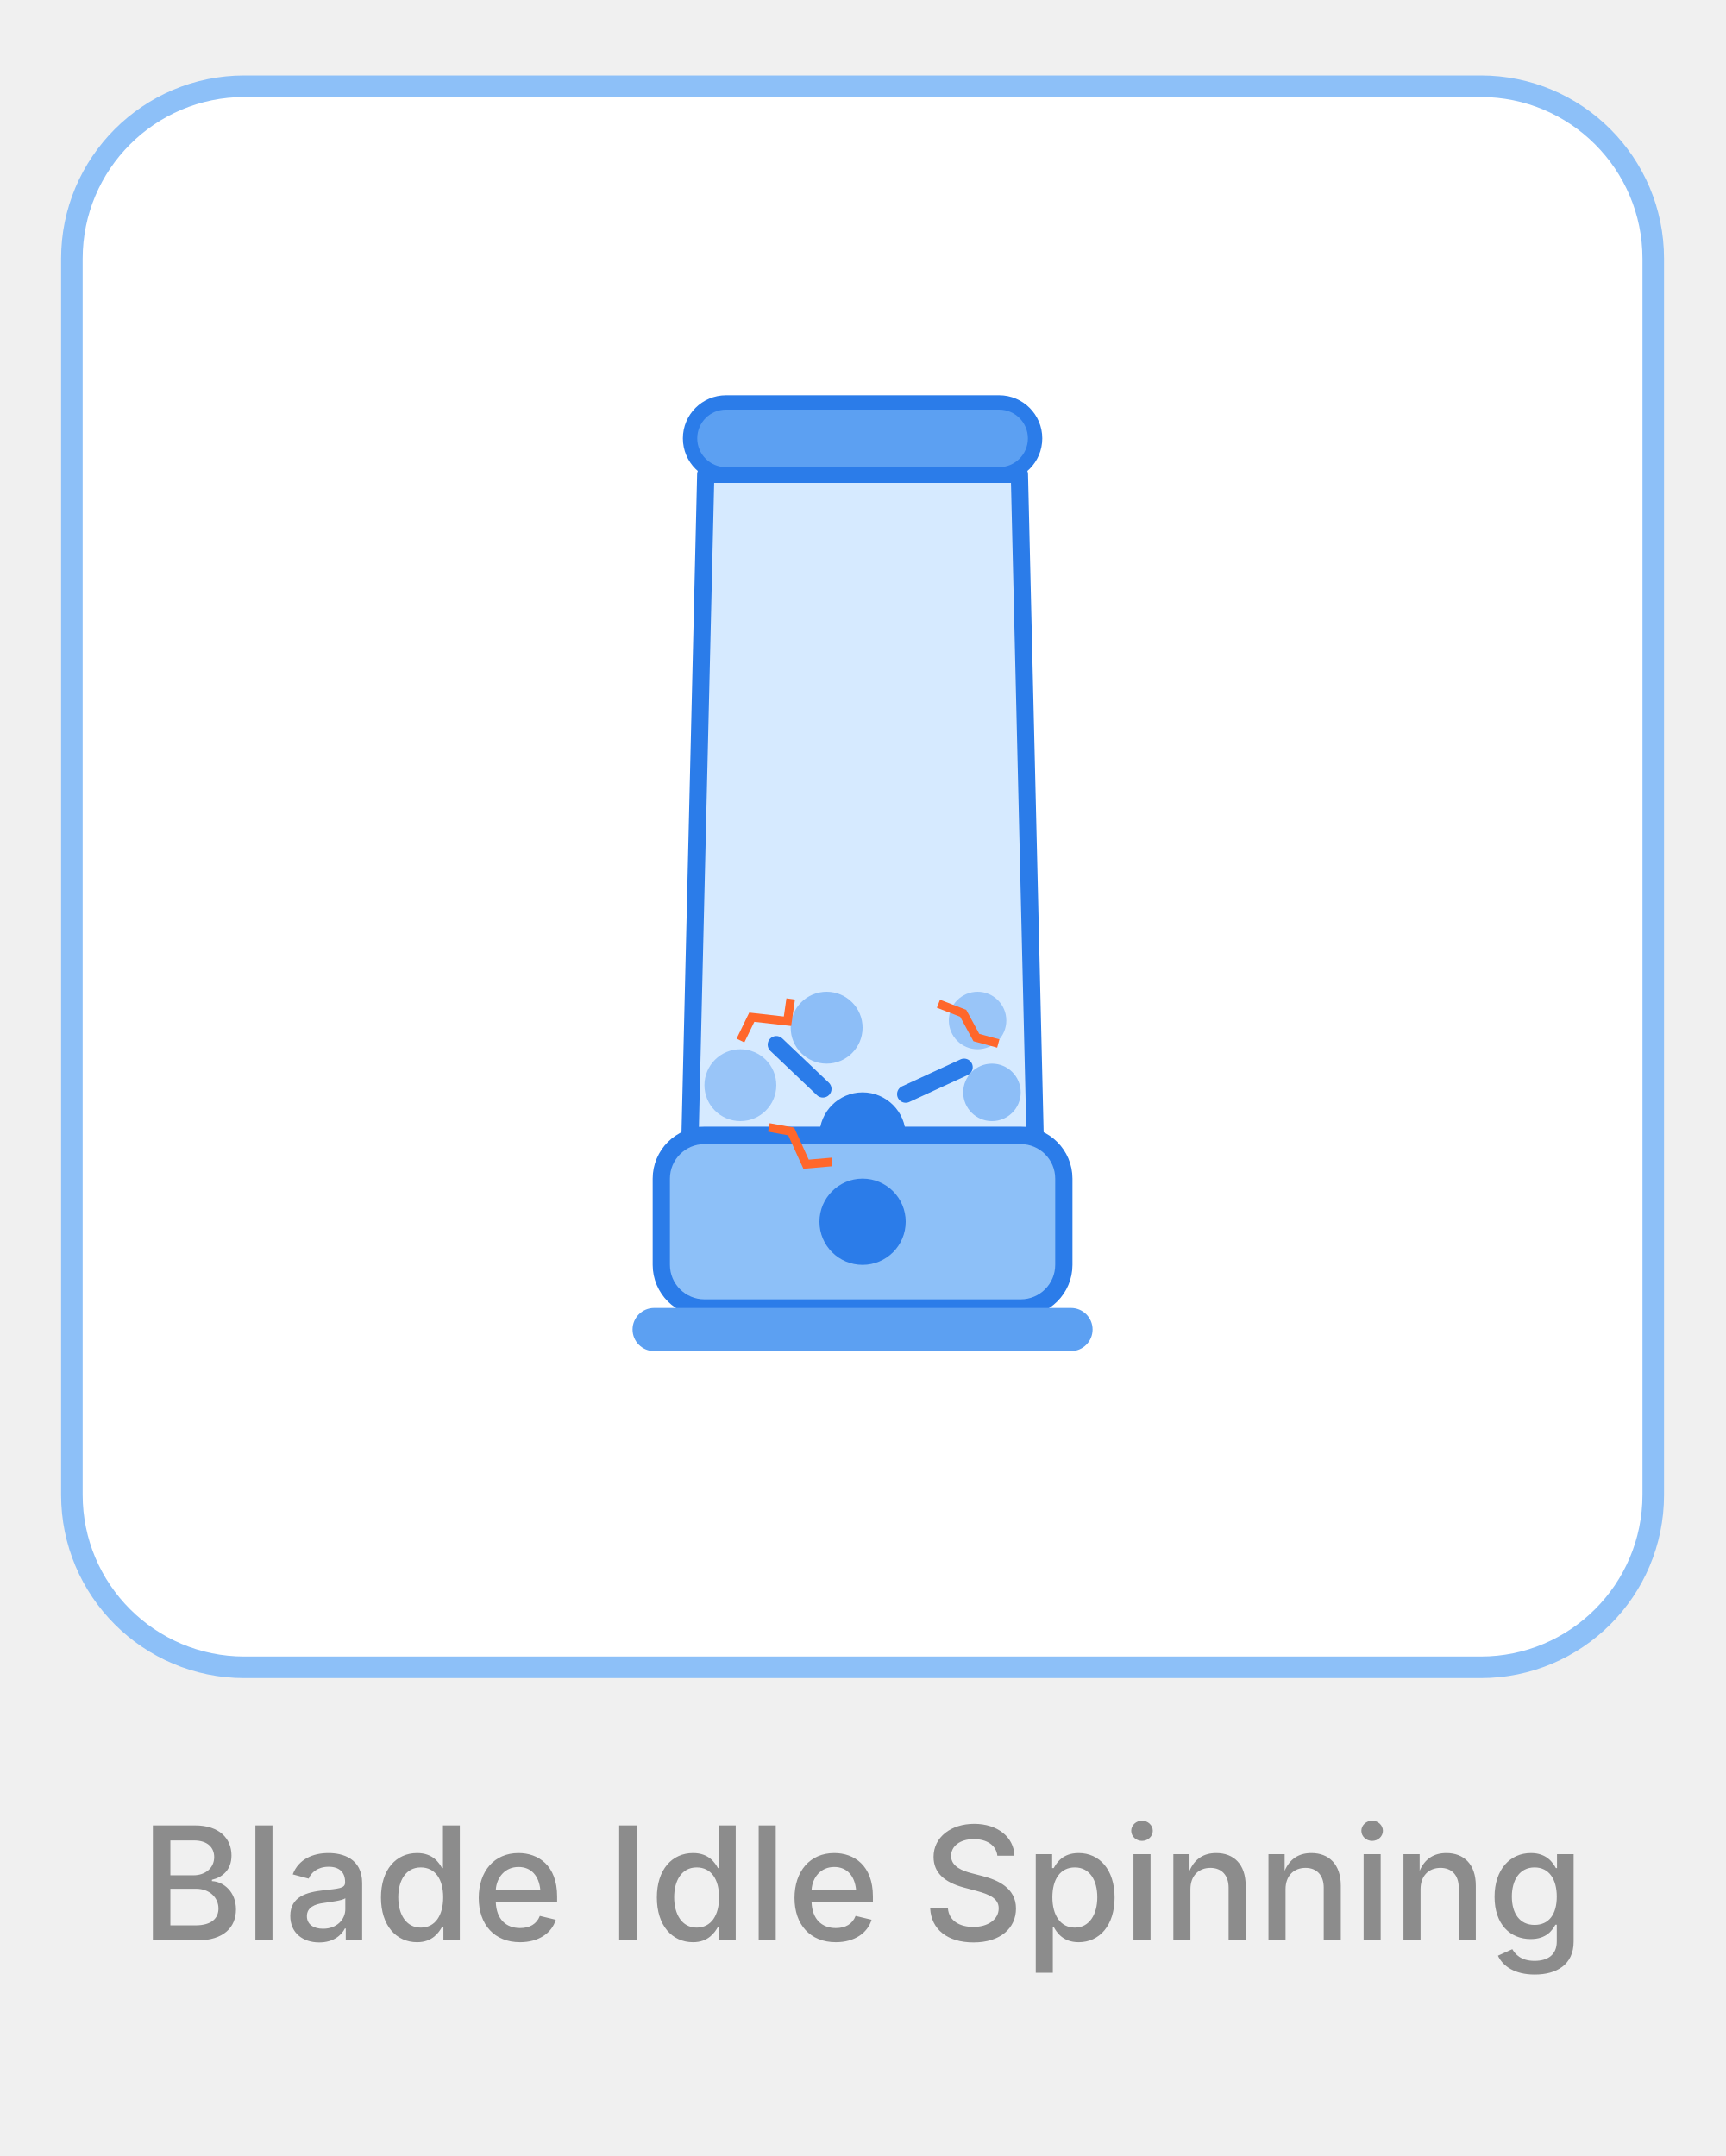
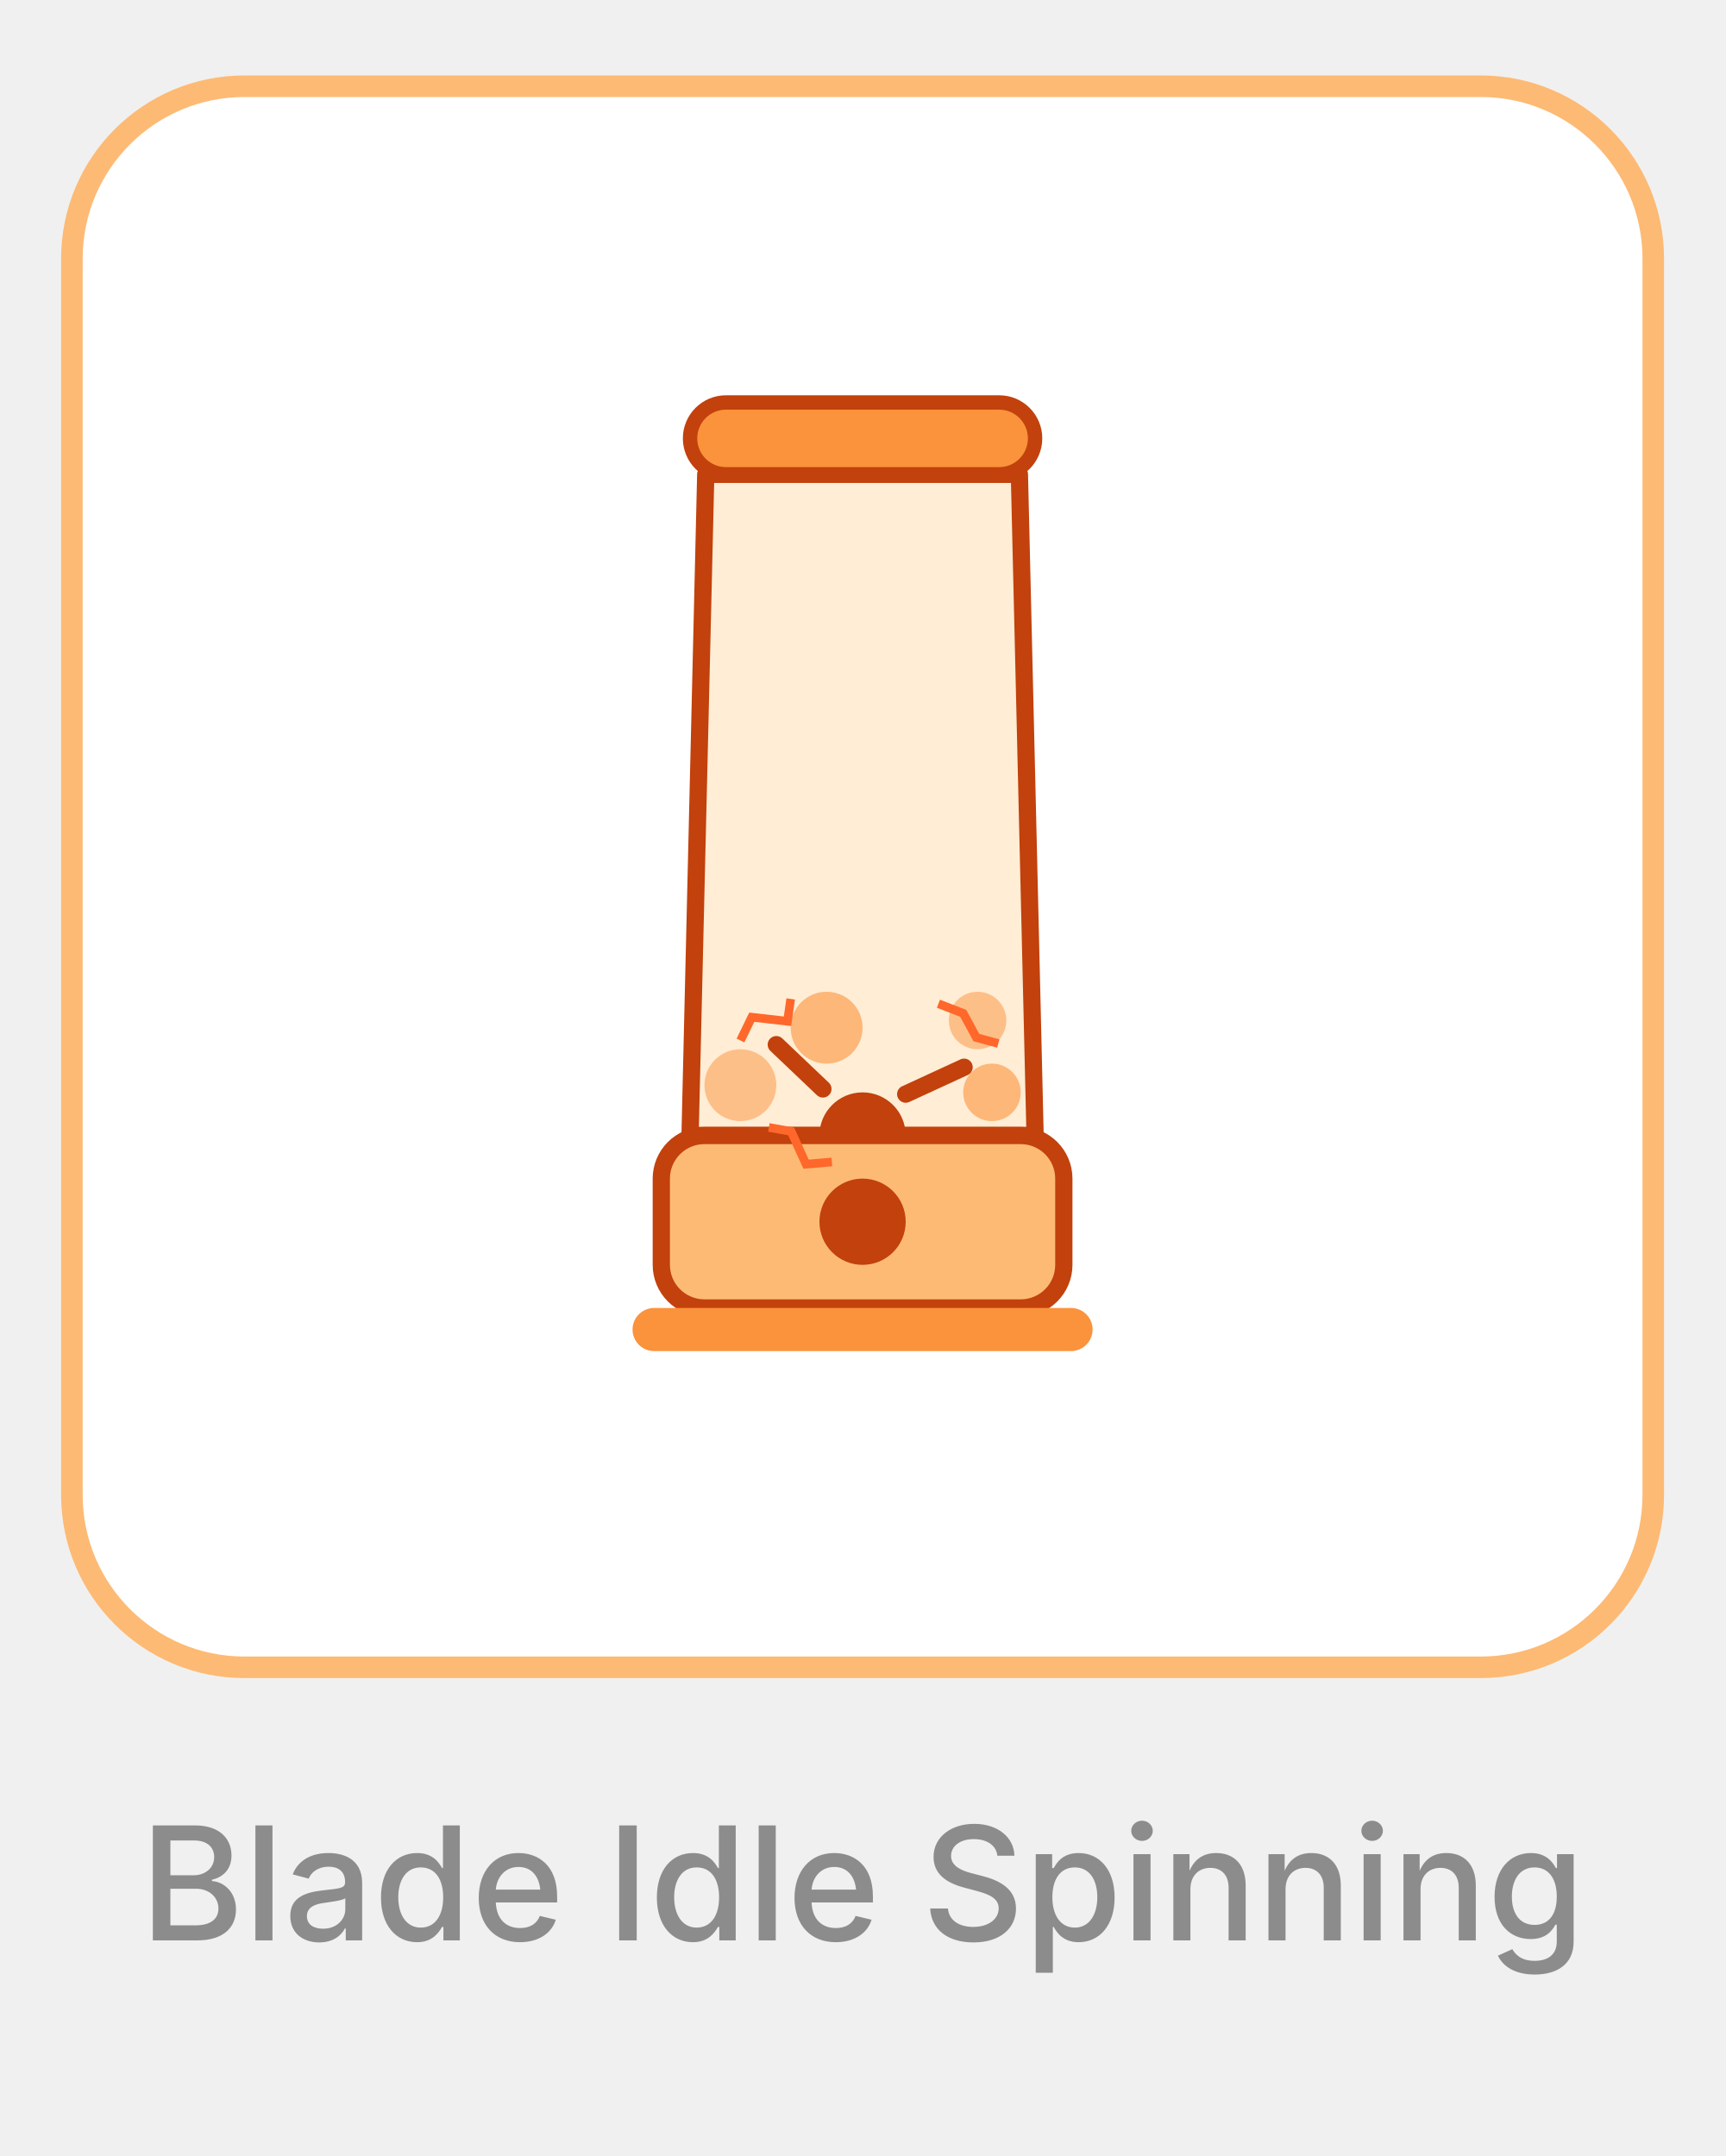
<svg xmlns="http://www.w3.org/2000/svg" width="120" height="150" viewBox="0 0 120 150" fill="none">
-   <path d="M103 6H17C10.373 6 5 11.373 5 18V104C5 110.627 10.373 116 17 116H103C109.627 116 115 110.627 115 104V18C115 11.373 109.627 6 103 6Z" fill="#FFFFFF" stroke="#8DC0F8" stroke-width="1.5" />
-   <path d="M49.091 33H70.909L72 79H48L49.091 33Z" fill="#D6EAFF" stroke="#2B7CE9" stroke-width="1.2" stroke-linejoin="round" />
-   <path d="M69.5 28H50.5C49.119 28 48 29.119 48 30.5C48 31.881 49.119 33 50.5 33H69.5C70.881 33 72 31.881 72 30.5C72 29.119 70.881 28 69.5 28Z" fill="#5CA0F2" stroke="#2B7CE9" />
-   <path d="M71 79H49C47.343 79 46 80.343 46 82V88C46 89.657 47.343 91 49 91H71C72.657 91 74 89.657 74 88V82C74 80.343 72.657 79 71 79Z" fill="#8DC0F8" stroke="#2B7CE9" stroke-width="1.2" />
-   <path d="M74.5 91H45.5C44.672 91 44 91.672 44 92.5C44 93.328 44.672 94 45.5 94H74.5C75.328 94 76 93.328 76 92.5C76 91.672 75.328 91 74.5 91Z" fill="#5CA0F2" />
-   <path d="M53.565 72.266C53.793 72.026 54.174 72.016 54.414 72.245L57.654 75.327C57.895 75.555 57.904 75.935 57.676 76.176C57.447 76.416 57.067 76.425 56.827 76.197L53.586 73.115C53.346 72.887 53.337 72.506 53.565 72.266Z" fill="#2B7CE9" />
-   <path d="M63 76.122L67.062 74.25" stroke="#2B7CE9" stroke-width="1.2" stroke-linecap="round" />
-   <path opacity="0.6" d="M57.5 74C58.881 74 60 72.881 60 71.5C60 70.119 58.881 69 57.5 69C56.119 69 55 70.119 55 71.5C55 72.881 56.119 74 57.5 74Z" fill="#5CA0F2" />
-   <path opacity="0.6" d="M69 78C70.105 78 71 77.105 71 76C71 74.895 70.105 74 69 74C67.895 74 67 74.895 67 76C67 77.105 67.895 78 69 78Z" fill="#5CA0F2" />
-   <path opacity="0.5" d="M51.5 78C52.881 78 54 76.881 54 75.5C54 74.119 52.881 73 51.5 73C50.119 73 49 74.119 49 75.5C49 76.881 50.119 78 51.5 78Z" fill="#5CA0F2" />
-   <path opacity="0.5" d="M68 73C69.105 73 70 72.105 70 71C70 69.895 69.105 69 68 69C66.895 69 66 69.895 66 71C66 72.105 66.895 73 68 73Z" fill="#5CA0F2" />
-   <path d="M60 88C61.657 88 63 86.657 63 85C63 83.343 61.657 82 60 82C58.343 82 57 83.343 57 85C57 86.657 58.343 88 60 88Z" fill="#2B7CE9" />
-   <path d="M60 76C58.343 76 57 77.343 57 79H63C63 77.343 61.657 76 60 76Z" fill="#2B7CE9" />
+   <path d="M103 6H17C10.373 6 5 11.373 5 18V104C5 110.627 10.373 116 17 116H103C109.627 116 115 110.627 115 104V18C115 11.373 109.627 6 103 6Z" fill="#FFFFFF" stroke="#FDBA74" stroke-width="1.5" />
+   <path d="M49.091 33H70.909L72 79H48L49.091 33Z" fill="#FFEDD5" stroke="#C2410C" stroke-width="1.2" stroke-linejoin="round" />
+   <path d="M69.5 28H50.5C49.119 28 48 29.119 48 30.5C48 31.881 49.119 33 50.5 33H69.5C70.881 33 72 31.881 72 30.5C72 29.119 70.881 28 69.5 28Z" fill="#FB923C" stroke="#C2410C" />
+   <path d="M71 79H49C47.343 79 46 80.343 46 82V88C46 89.657 47.343 91 49 91H71C72.657 91 74 89.657 74 88V82C74 80.343 72.657 79 71 79Z" fill="#FDBA74" stroke="#C2410C" stroke-width="1.2" />
+   <path d="M74.5 91H45.5C44.672 91 44 91.672 44 92.5C44 93.328 44.672 94 45.5 94H74.5C75.328 94 76 93.328 76 92.5C76 91.672 75.328 91 74.5 91Z" fill="#FB923C" />
+   <path d="M53.565 72.266C53.793 72.026 54.174 72.016 54.414 72.245L57.654 75.327C57.895 75.555 57.904 75.935 57.676 76.176C57.447 76.416 57.067 76.425 56.827 76.197L53.586 73.115C53.346 72.887 53.337 72.506 53.565 72.266Z" fill="#C2410C" />
+   <path d="M63 76.122L67.062 74.25" stroke="#C2410C" stroke-width="1.2" stroke-linecap="round" />
+   <path opacity="0.6" d="M57.5 74C58.881 74 60 72.881 60 71.5C60 70.119 58.881 69 57.5 69C56.119 69 55 70.119 55 71.5C55 72.881 56.119 74 57.5 74Z" fill="#FB923C" />
+   <path opacity="0.6" d="M69 78C70.105 78 71 77.105 71 76C71 74.895 70.105 74 69 74C67.895 74 67 74.895 67 76C67 77.105 67.895 78 69 78Z" fill="#FB923C" />
+   <path opacity="0.5" d="M51.5 78C52.881 78 54 76.881 54 75.5C54 74.119 52.881 73 51.5 73C50.119 73 49 74.119 49 75.5C49 76.881 50.119 78 51.5 78Z" fill="#FB923C" />
+   <path opacity="0.5" d="M68 73C69.105 73 70 72.105 70 71C70 69.895 69.105 69 68 69C66.895 69 66 69.895 66 71C66 72.105 66.895 73 68 73Z" fill="#FB923C" />
+   <path d="M60 88C61.657 88 63 86.657 63 85C63 83.343 61.657 82 60 82C58.343 82 57 83.343 57 85C57 86.657 58.343 88 60 88Z" fill="#C2410C" />
+   <path d="M60 76C58.343 76 57 77.343 57 79H63C63 77.343 61.657 76 60 76Z" fill="#C2410C" />
  <path d="M65.277 69.833L67 70.5L67.915 72.186L69.441 72.6" stroke="#FF672B" stroke-width="0.6" />
  <path d="M51.506 72.393L52.294 70.771L54.778 71.053L55 69.5" stroke="#FF672B" stroke-width="0.6" />
  <path d="M57.865 80.841L56.069 80.997L55.036 78.721L53.481 78.439" stroke="#FF672B" stroke-width="0.6" />
  <text x="60" y="135" text-anchor="middle" font-family="SF Pro Display, SF Pro, -apple-system, system-ui, sans-serif" font-size="11" font-weight="500" fill="#8C8C8C">Blade Idle Spinning</text>
</svg>
